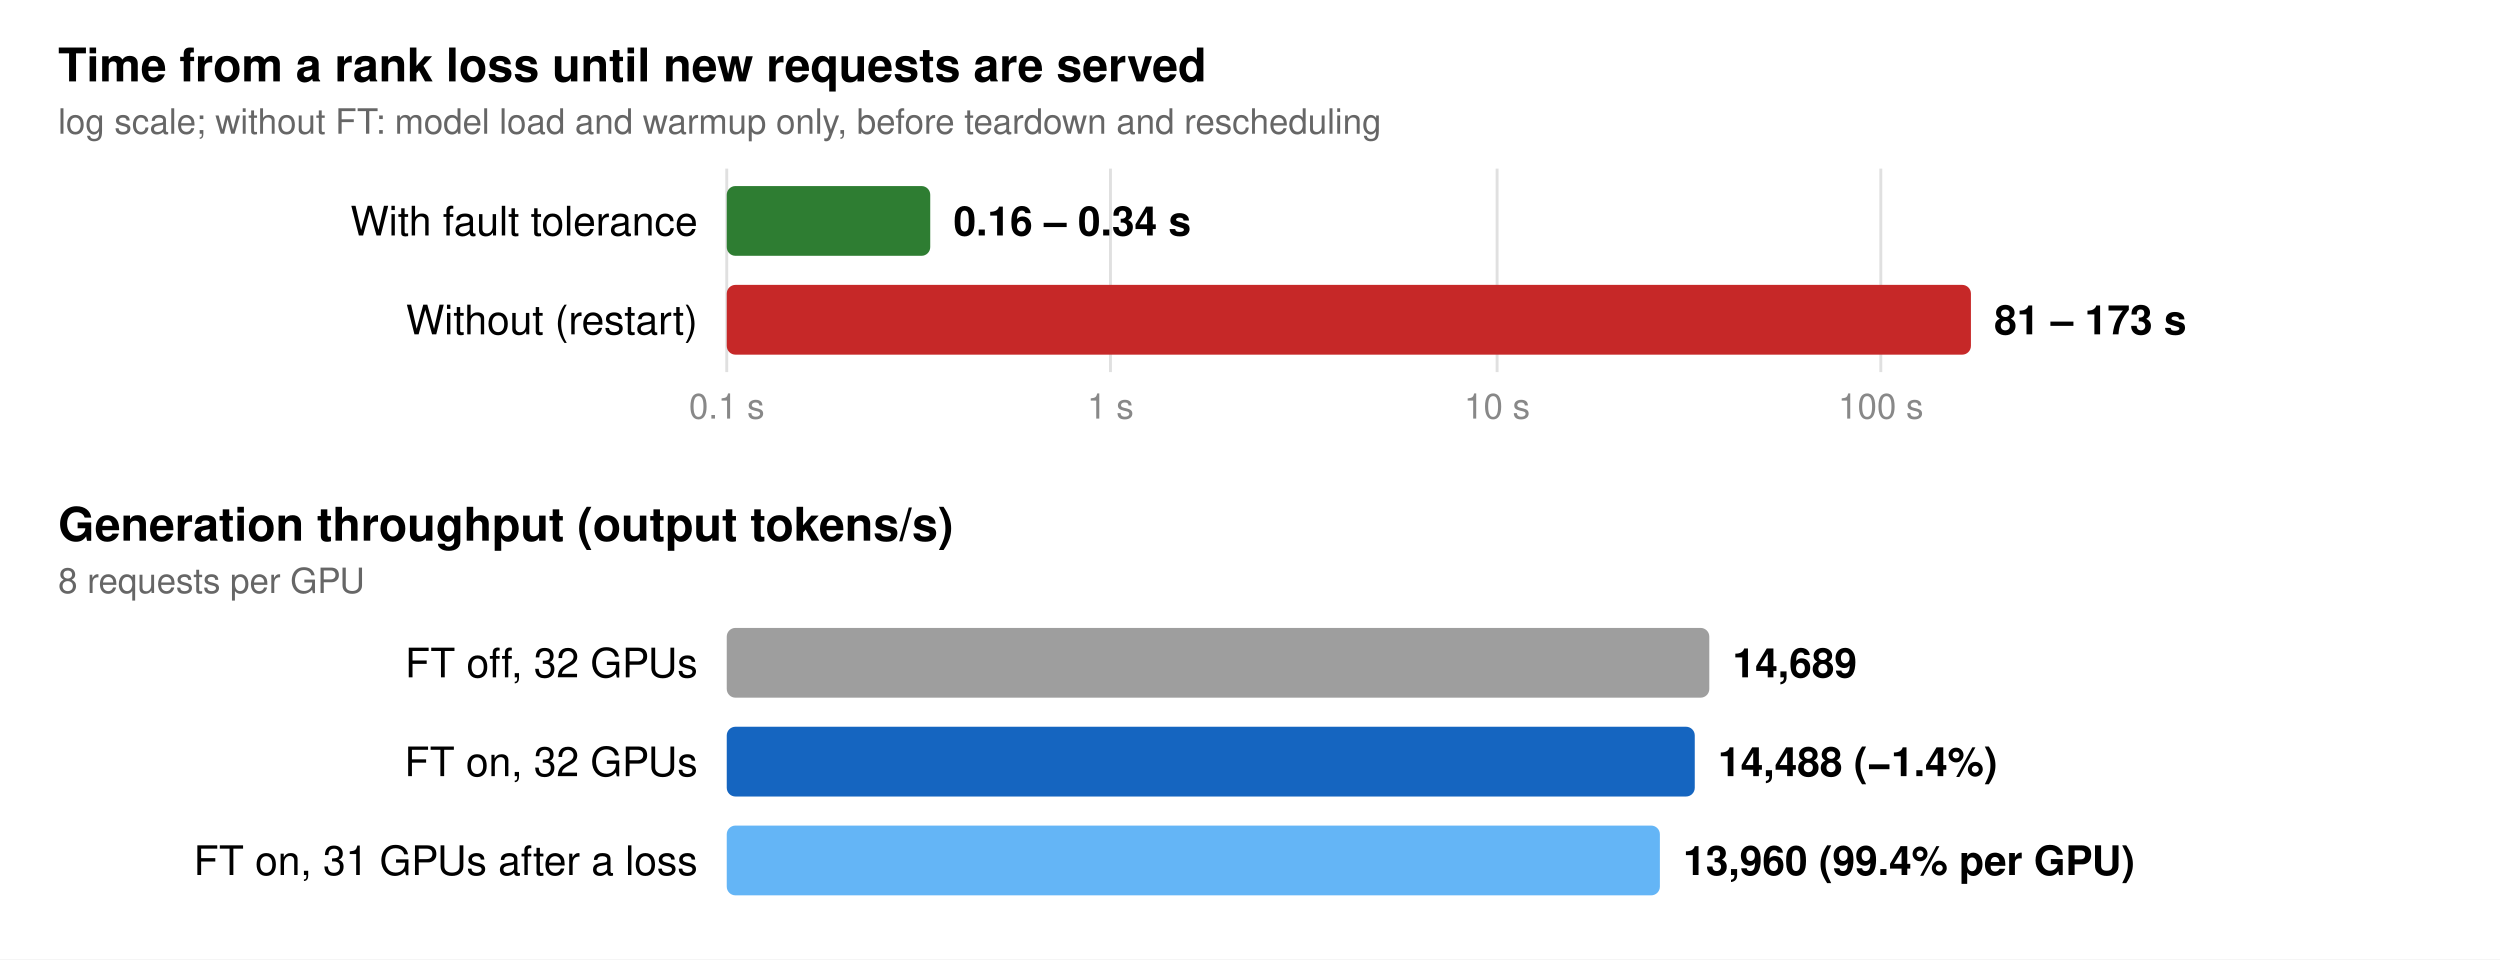
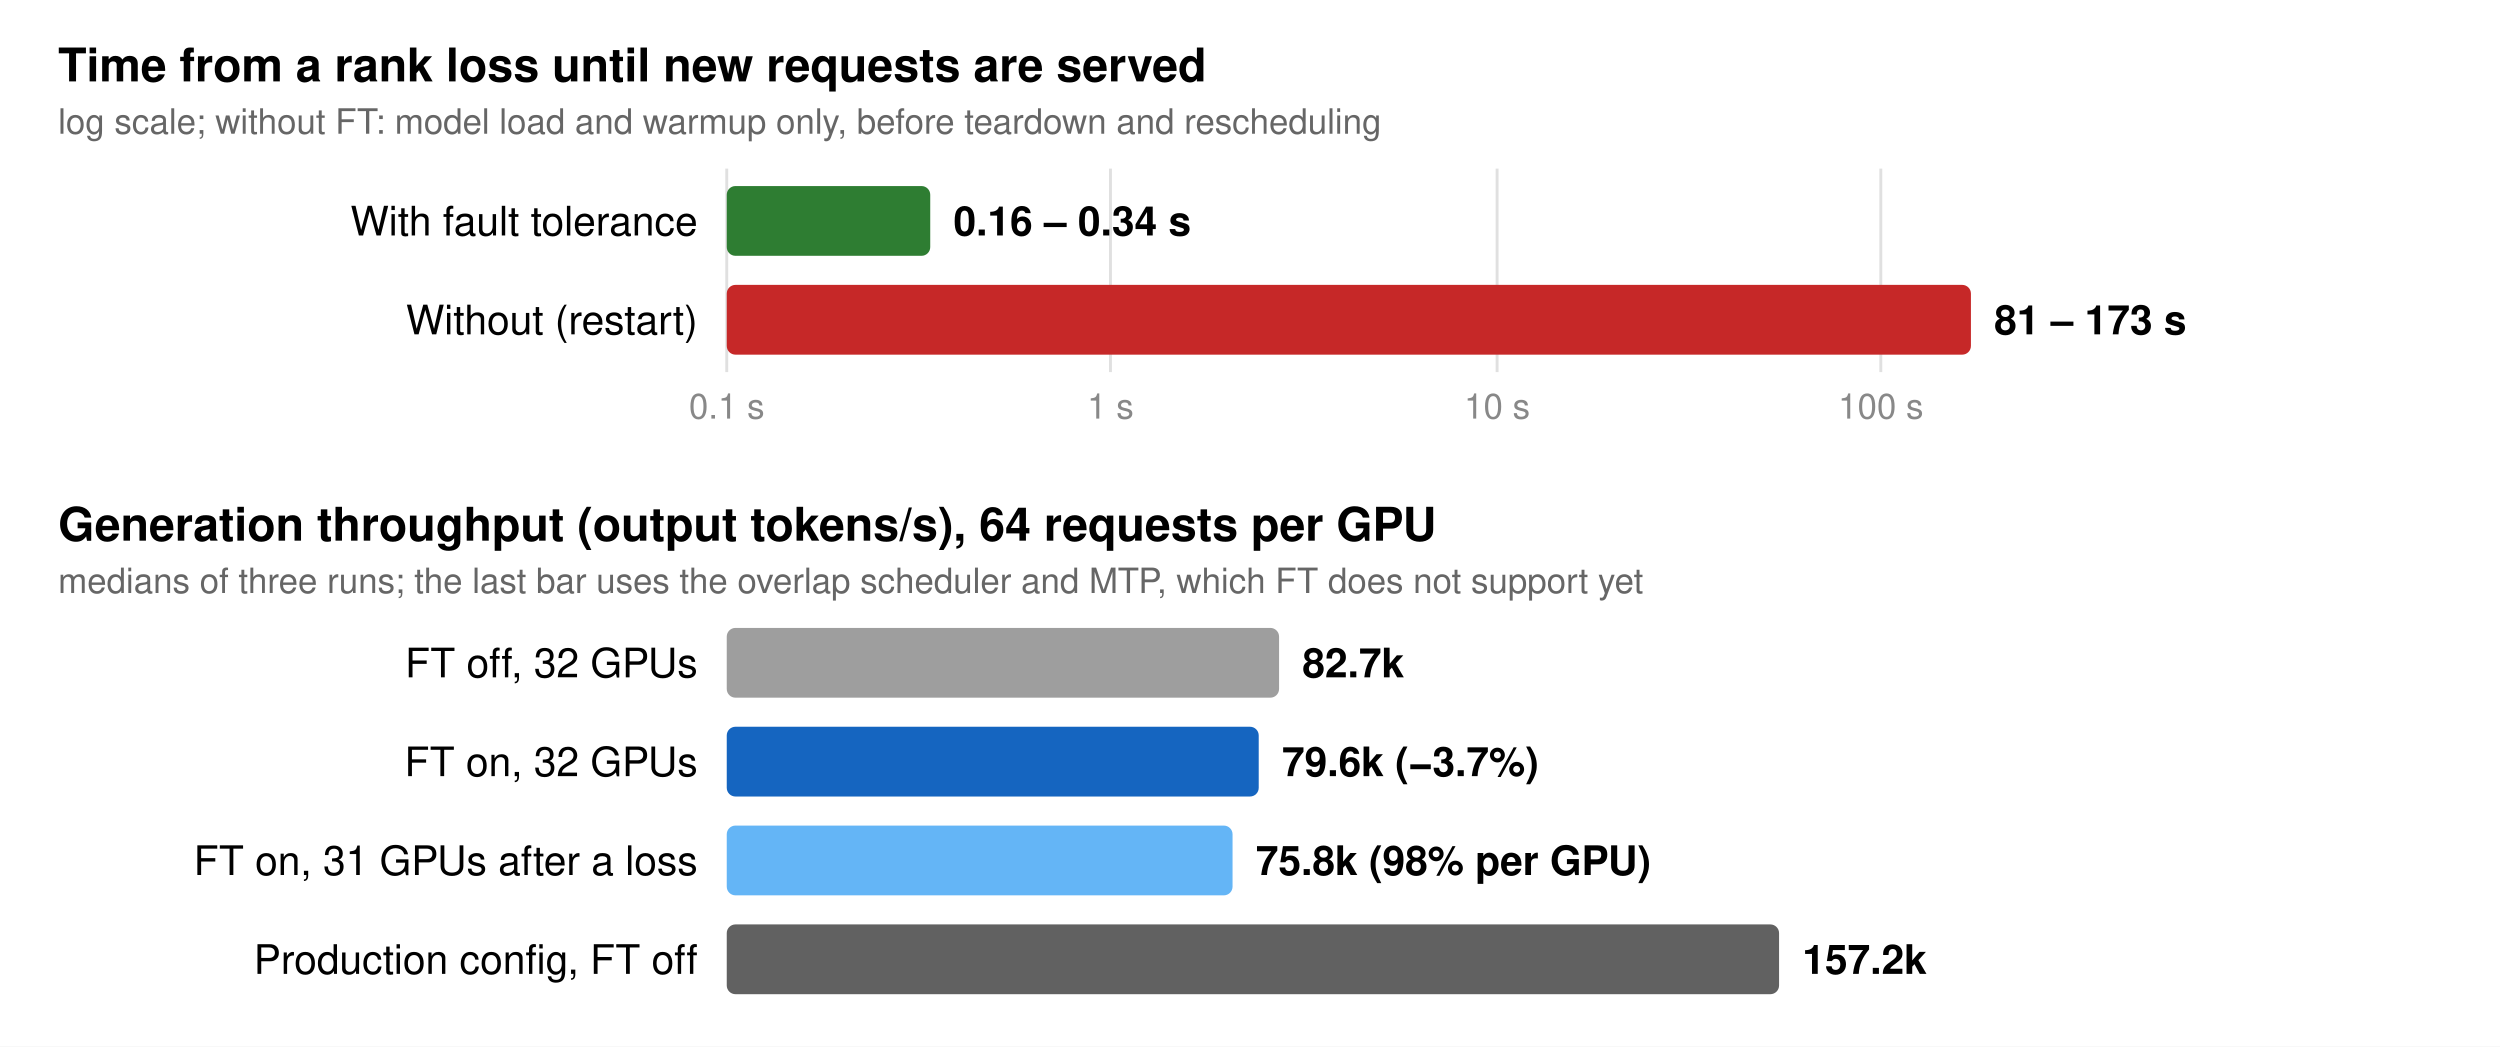
- <svg xmlns="http://www.w3.org/2000/svg" width="860" height="330" font-family="Helvetica, Arial, sans-serif" font-size="14">
+ <svg xmlns="http://www.w3.org/2000/svg" width="860" height="360" font-family="Helvetica, Arial, sans-serif" font-size="14">
  <rect width="100%" height="100%" fill="white" />
  <text x="20" y="28" font-size="16" font-weight="bold">Time from a rank loss until new requests are served</text>
  <text x="20" y="46" fill="#666" font-size="12">log scale; without FT: model load and warmup only, before teardown and rescheduling</text>
  <line x1="250" y1="58" x2="250" y2="128" stroke="#e0e0e0" />
  <text x="250" y="144" text-anchor="middle" fill="#888" font-size="12">0.1 s</text>
  <line x1="382" y1="58" x2="382" y2="128" stroke="#e0e0e0" />
  <text x="382" y="144" text-anchor="middle" fill="#888" font-size="12">1 s</text>
  <line x1="515" y1="58" x2="515" y2="128" stroke="#e0e0e0" />
  <text x="515" y="144" text-anchor="middle" fill="#888" font-size="12">10 s</text>
  <line x1="647" y1="58" x2="647" y2="128" stroke="#e0e0e0" />
  <text x="647" y="144" text-anchor="middle" fill="#888" font-size="12">100 s</text>
  <text x="240" y="81" text-anchor="end">With fault tolerance</text>
  <rect x="250" y="64" width="70" height="24" rx="3" fill="#2e7d32" />
  <text x="328" y="81" font-weight="bold">0.16 – 0.34 s</text>
  <text x="240" y="115" text-anchor="end">Without (restart)</text>
  <rect x="250" y="98" width="428" height="24" rx="3" fill="#c62828" />
  <text x="686" y="115" font-weight="bold">81 – 173 s</text>
-   <text x="20" y="186" font-size="16" font-weight="bold">Generation throughput (output tokens/s)</text>
-   <text x="20" y="204" fill="#666" font-size="12">8 requests per GPU</text>
+   <text x="20" y="186" font-size="16" font-weight="bold">Generation throughput (output tokens/s), 64 requests per GPU</text>
+   <text x="20" y="204" fill="#666" font-size="12">medians of three runs; the last bar uses the overlap scheduler and MTP, which FT does not support yet</text>
  <text x="240" y="233" text-anchor="end">FT off, 32 GPUs</text>
-   <rect x="250" y="216" width="338" height="24" rx="3" fill="#9e9e9e" />
-   <text x="596" y="233" font-weight="bold">14,689</text>
+   <rect x="250" y="216" width="190" height="24" rx="3" fill="#9e9e9e" />
+   <text x="448" y="233" font-weight="bold">82.7k</text>
  <text x="240" y="267" text-anchor="end">FT on, 32 GPUs</text>
-   <rect x="250" y="250" width="333" height="24" rx="3" fill="#1565c0" />
-   <text x="591" y="267" font-weight="bold">14,488  (−1.4%)</text>
+   <rect x="250" y="250" width="183" height="24" rx="3" fill="#1565c0" />
+   <text x="441" y="267" font-weight="bold">79.6k  (−3.7%)</text>
  <text x="240" y="301" text-anchor="end">FT on, 31 GPUs after a loss</text>
-   <rect x="250" y="284" width="321" height="24" rx="3" fill="#64b5f6" />
-   <text x="579" y="301" font-weight="bold">13,960  (99.4% per GPU)</text>
+   <rect x="250" y="284" width="174" height="24" rx="3" fill="#64b5f6" />
+   <text x="432" y="301" font-weight="bold">75.8k  (98% per GPU)</text>
+   <text x="240" y="335" text-anchor="end">Production config, FT off</text>
+   <rect x="250" y="318" width="362" height="24" rx="3" fill="#616161" />
+   <text x="620" y="335" font-weight="bold">157.2k</text>
</svg>
